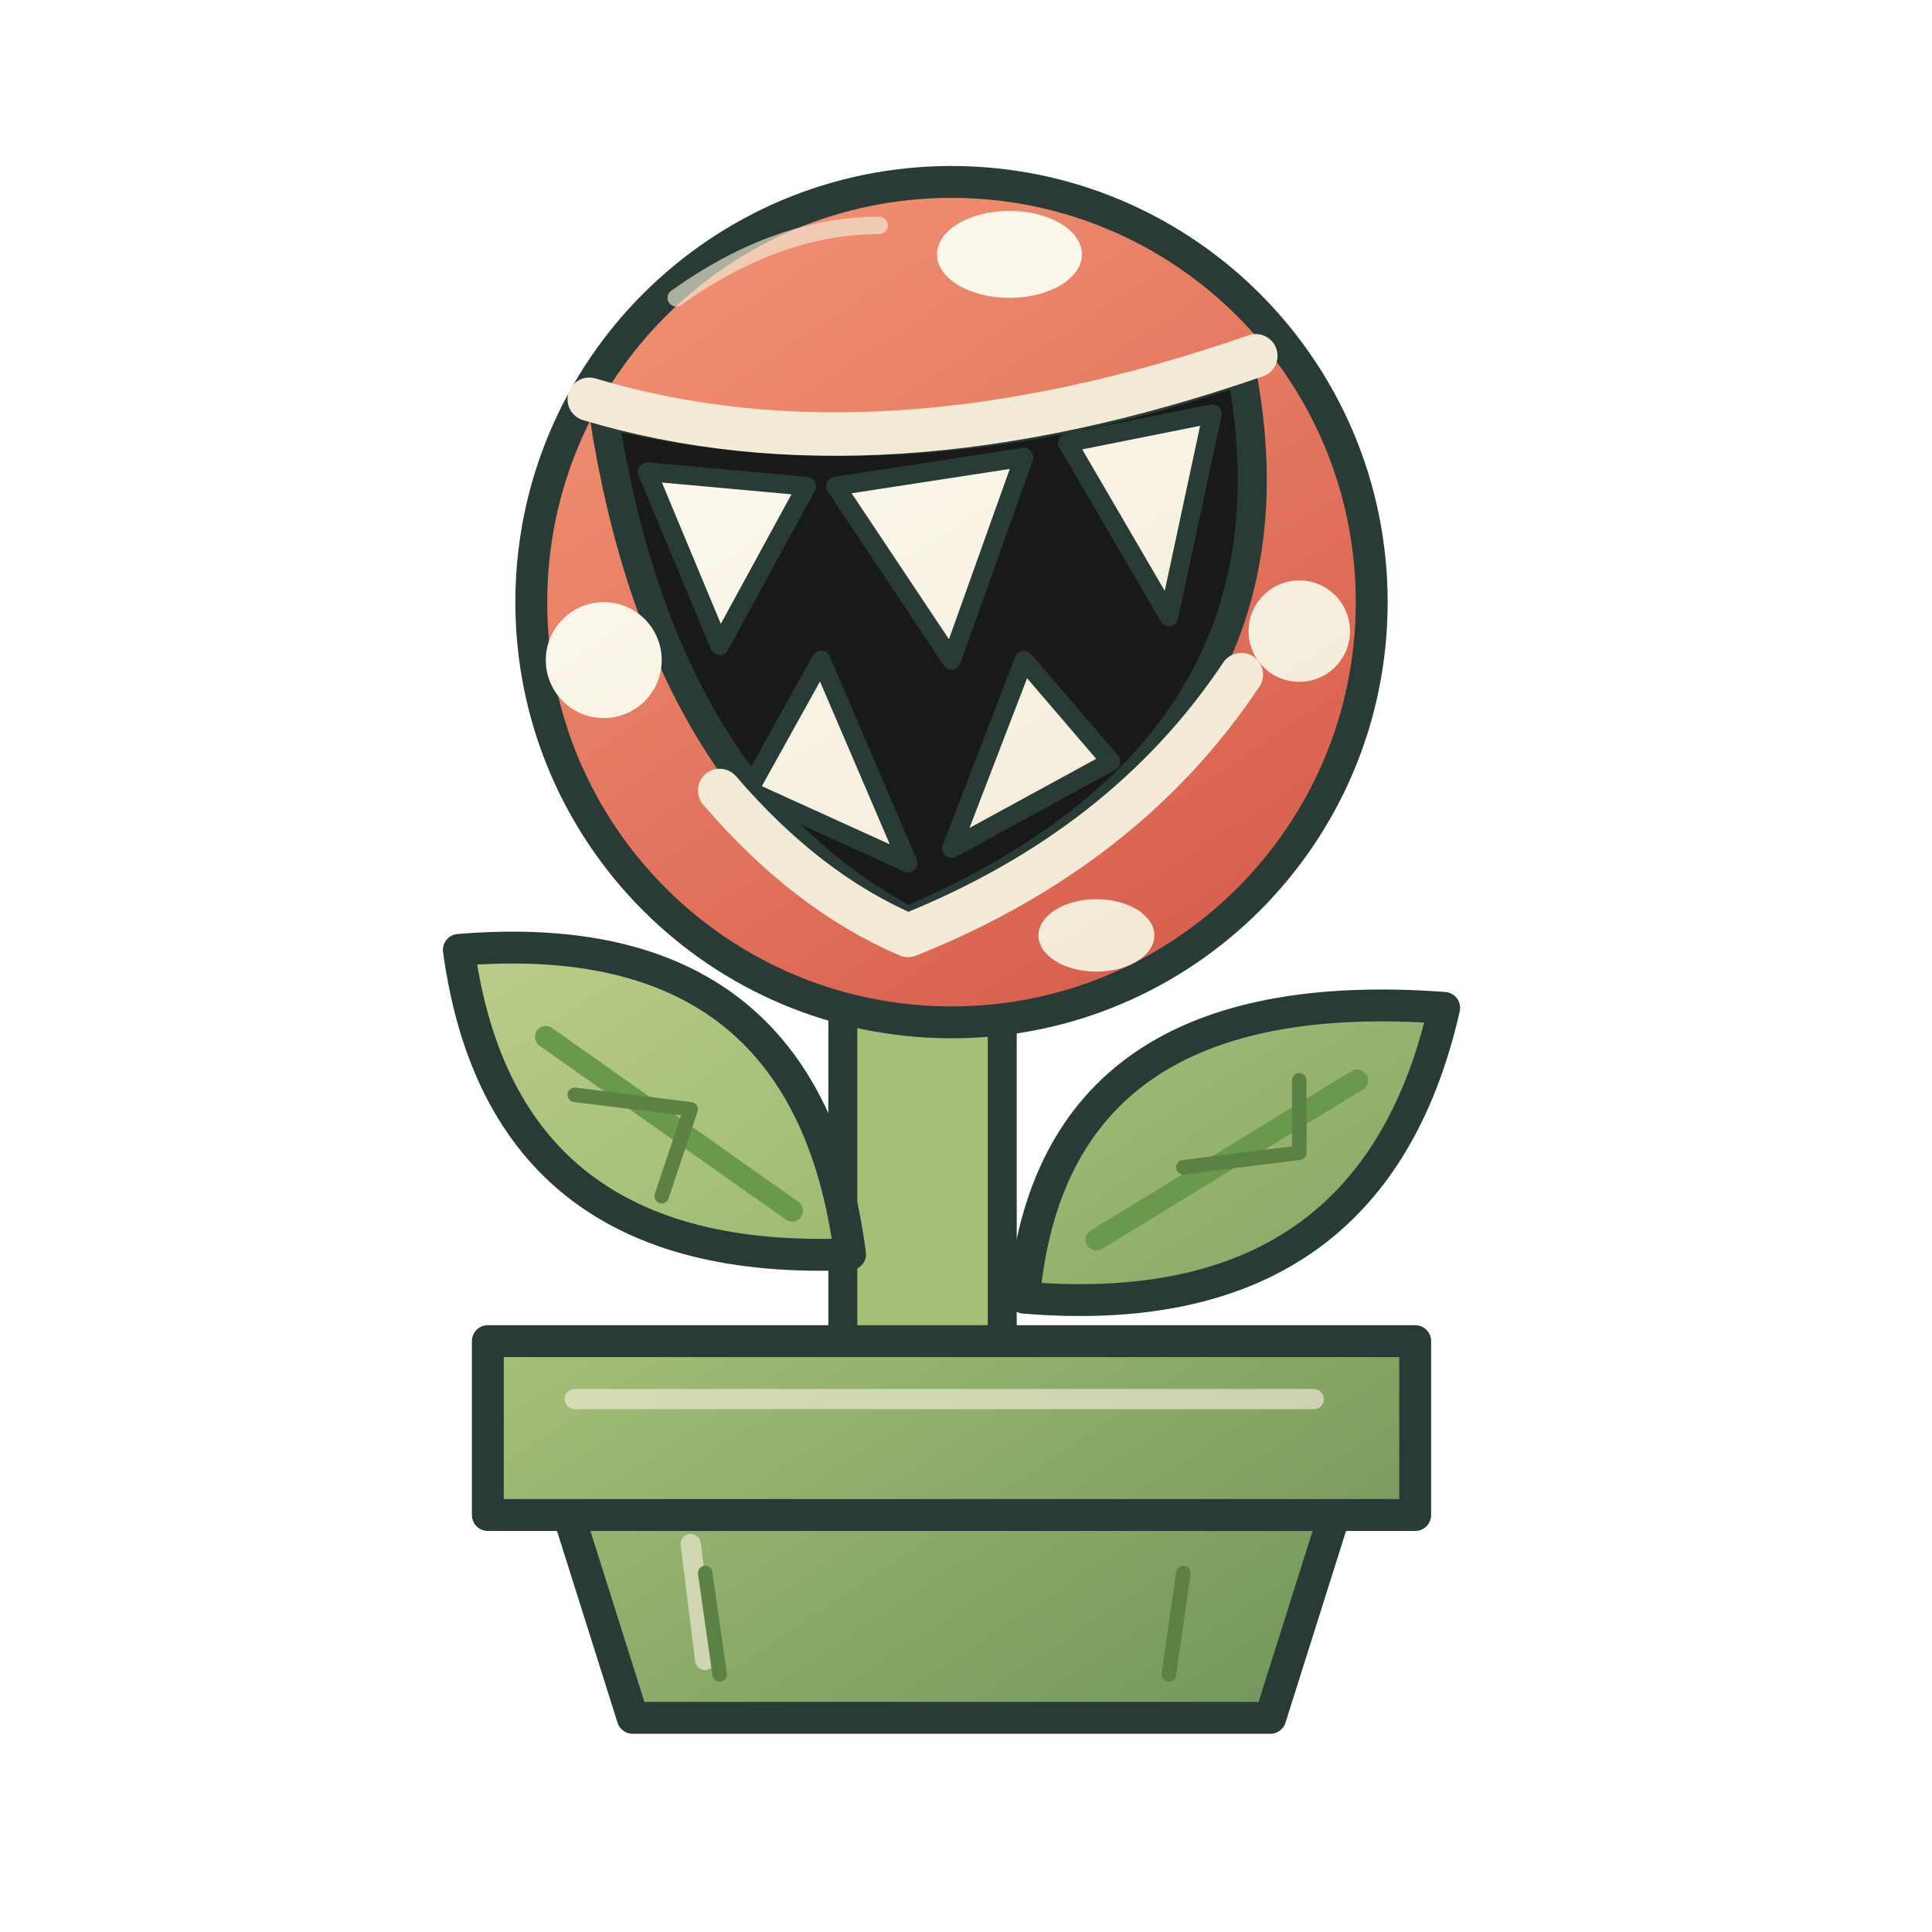
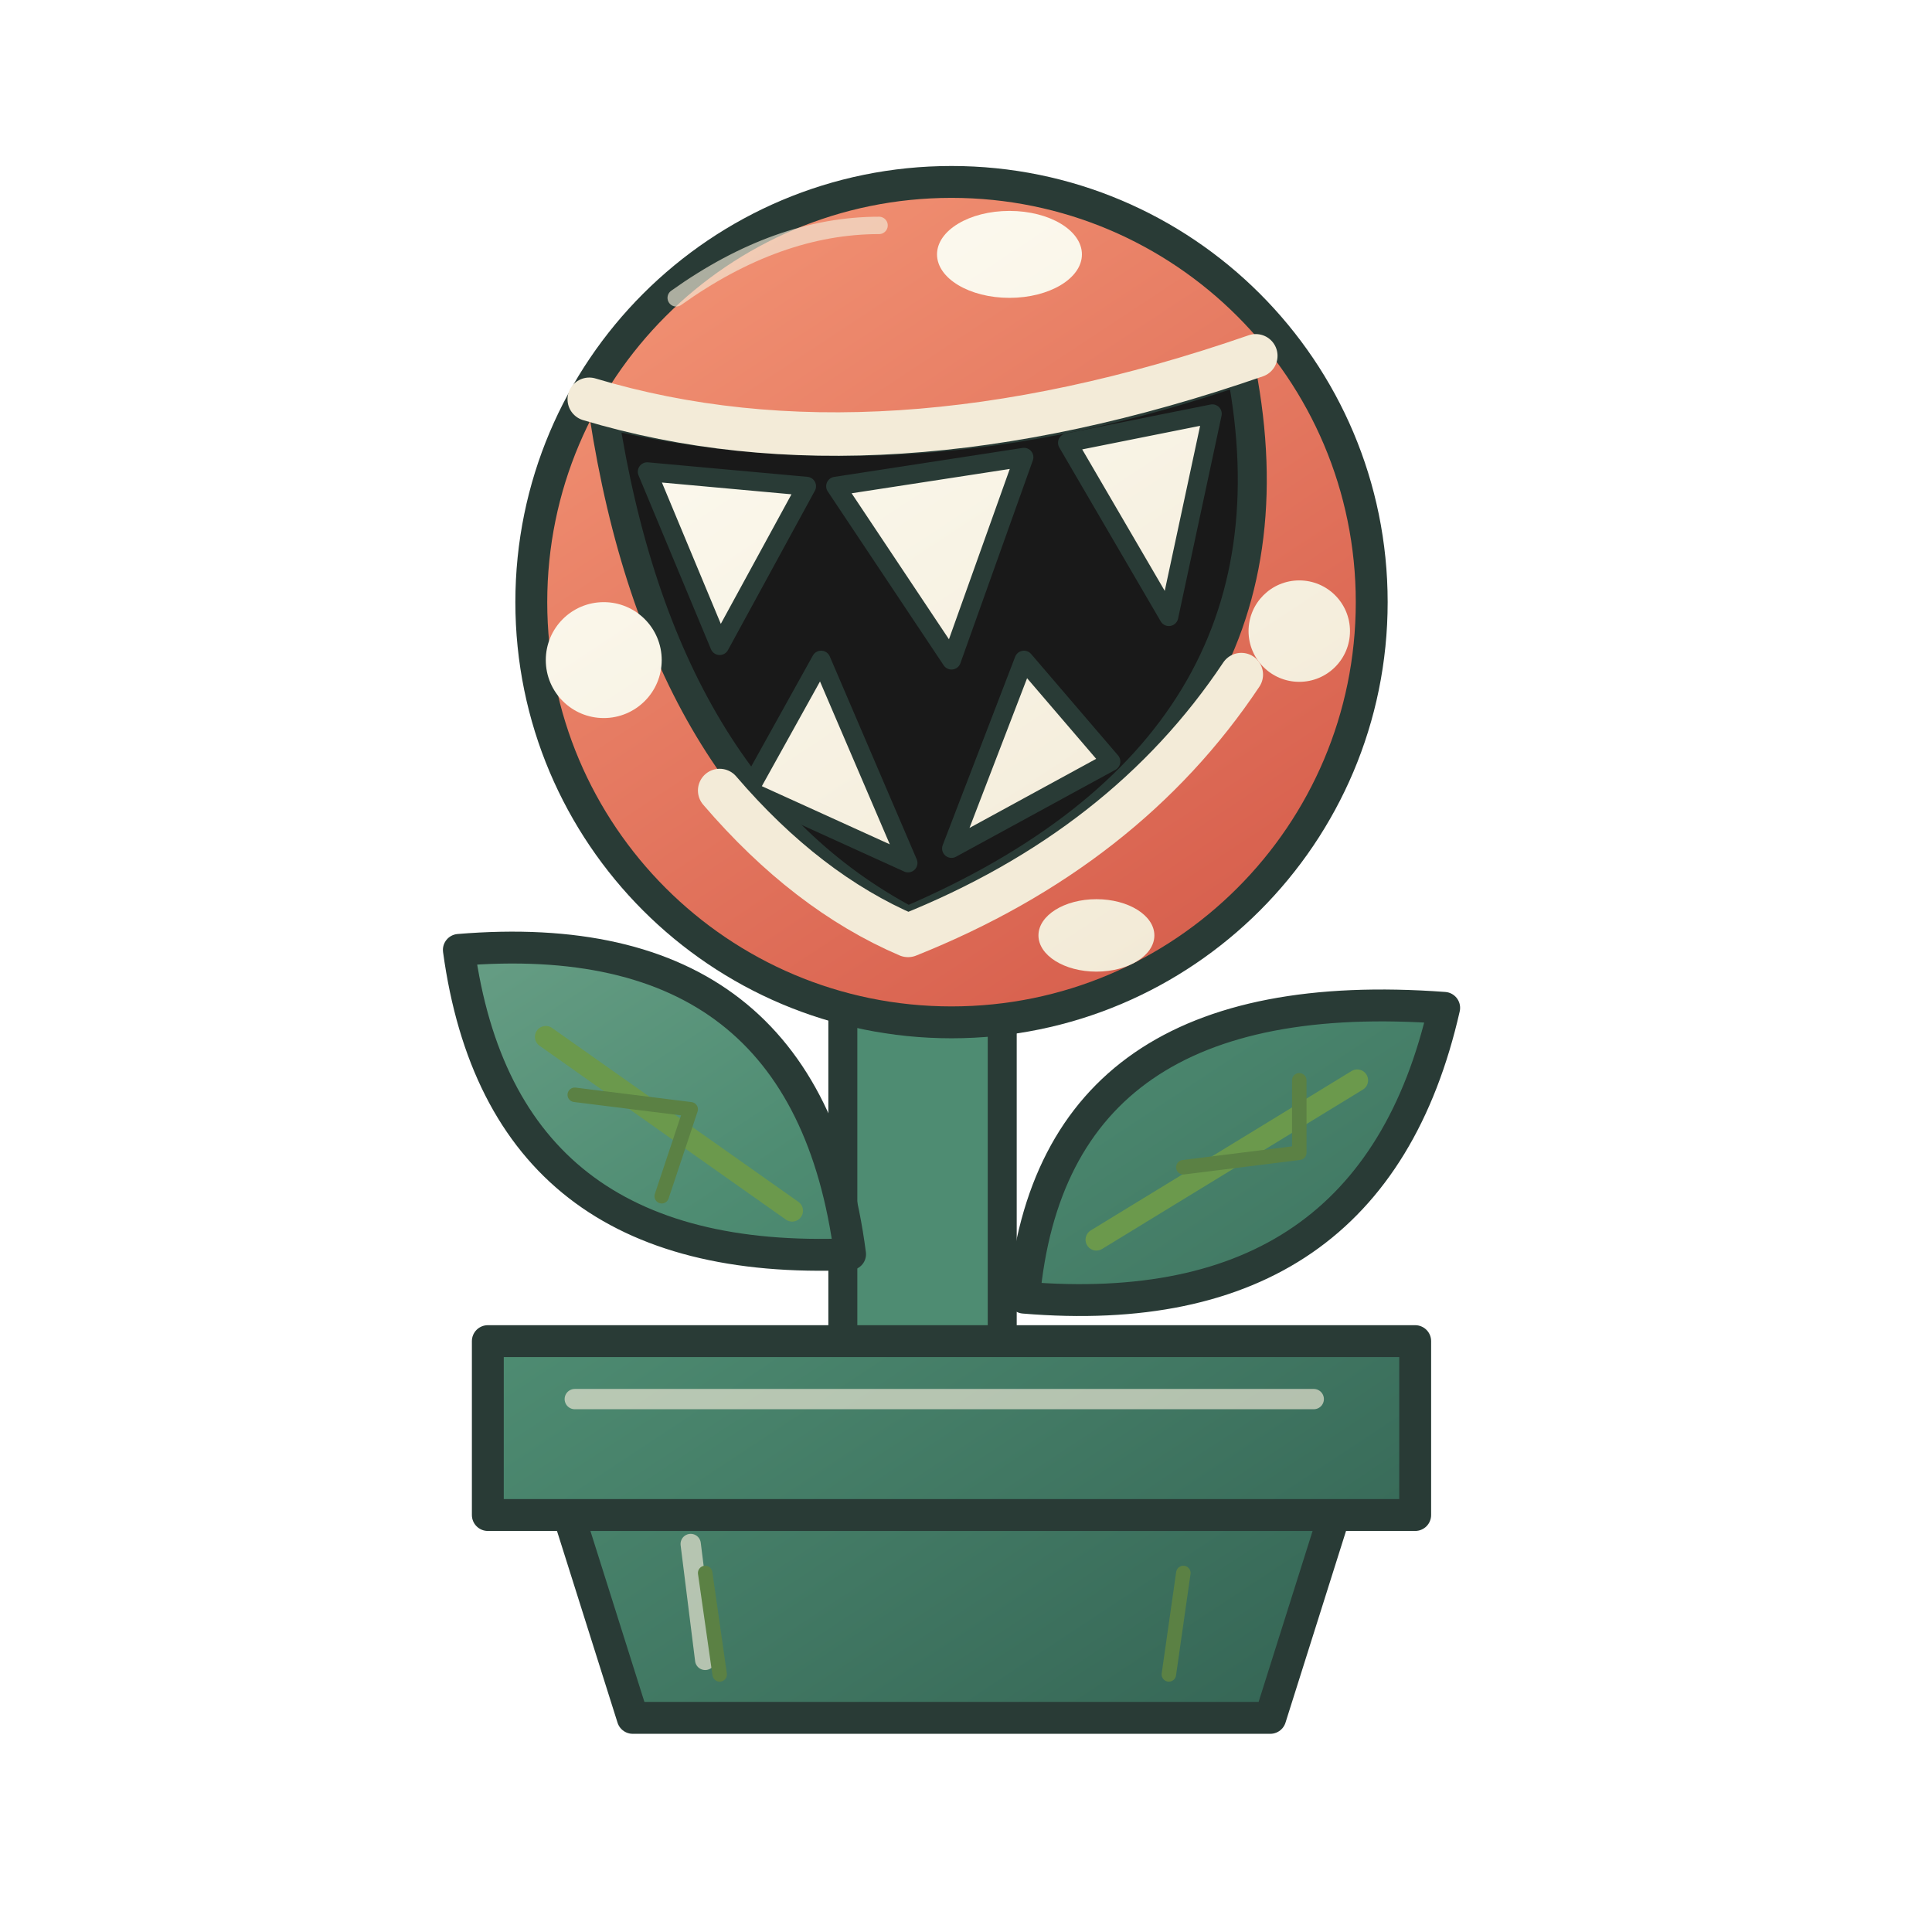
<svg xmlns="http://www.w3.org/2000/svg" width="120" height="120" class="avatar fan-avatar " viewBox="0 0 120 120" fill="none" stroke="#293b36" stroke-width="2.2" stroke-linecap="round" stroke-linejoin="round" aria-hidden="true">
  <defs>
-     <linearGradient id="p-_R_0_-b5d66b" x1="22" y1="12" x2="88" y2="112" gradientUnits="userSpaceOnUse">
-       <stop stop-color="#dce5ad" />
-       <stop offset=".55" stop-color="#a6bf76" />
-       <stop offset="1" stop-color="#6f955b" />
+     <linearGradient id="p-_R_0_-168a55" x1="22" y1="12" x2="88" y2="112" gradientUnits="userSpaceOnUse">
+       <stop stop-color="#91bca5" />
+       <stop offset=".55" stop-color="#4e8c72" />
+       <stop offset="1" stop-color="#346454" />
    </linearGradient>
    <linearGradient id="p-_R_0_-f44735" x1="22" y1="12" x2="88" y2="112" gradientUnits="userSpaceOnUse">
      <stop stop-color="#f59878" />
      <stop offset=".55" stop-color="#d96350" />
      <stop offset="1" stop-color="#ab443e" />
    </linearGradient>
    <linearGradient id="p-_R_0_-fffdf4" x1="22" y1="12" x2="88" y2="112" gradientUnits="userSpaceOnUse">
      <stop stop-color="#fffef6" />
      <stop offset=".55" stop-color="#f3ebd8" />
      <stop offset="1" stop-color="#dfd1b4" />
    </linearGradient>
  </defs>
  <g data-portrait-drawing="" transform="translate(6 5) scale(.9)">
    <path d="M57 91V60" fill="none" stroke="#293b36" stroke-width="13" />
-     <path d="M57 91V60" fill="none" stroke="#a6bf76" stroke-width="9" />
-     <path d="M52 81q-24 1-27-21 24-2 27 21zm12 3q2-22 29-20-5 22-29 20z" fill="url(#p-_R_0_-b5d66b)" />
+     <path d="M57 91V60" fill="none" stroke="#4e8c72" stroke-width="9" />
+     <path d="M52 81q-24 1-27-21 24-2 27 21zm12 3q2-22 29-20-5 22-29 20z" fill="url(#p-_R_0_-168a55)" />
    <path d="m31 66 17 12m21 2 18-11" fill="none" stroke="#6b994c" stroke-width="1.5" />
-     <path d="M31 94h56l-6 19H37z" fill="url(#p-_R_0_-b5d66b)" />
-     <path d="M27 87h64v12H27z" fill="url(#p-_R_0_-b5d66b)" />
+     <path d="M31 94h56l-6 19H37z" fill="url(#p-_R_0_-168a55)" />
+     <path d="M27 87h64v12H27z" fill="url(#p-_R_0_-168a55)" />
    <path d="M33 91h51m-43 10 1 8" fill="none" stroke="#f3ebd8" stroke-width="1.4" opacity=".65" />
    <circle cx="59" cy="36" r="29" fill="url(#p-_R_0_-f44735)" />
    <path d="M35 23q21 5 44-3 5 26-23 38-17-9-21-35z" fill="#191919" stroke-width="2" />
    <g fill="url(#p-_R_0_-fffdf4)" stroke-width="1.3">
      <path d="m38 27 5 12 6-11zM51 28l8 12 5-14zM67 25l7 12 3-14zM45 49l5-9 6 14zM59 53l5-13 6 7z" />
    </g>
    <path d="M34 22q20 6 46-3M43 49q6 7 13 10 15-6 23-18" fill="none" stroke="#f3ebd8" stroke-width="3" />
    <g fill="url(#p-_R_0_-fffdf4)" stroke="none">
      <circle cx="35" cy="40" r="4" />
      <ellipse cx="63" cy="12" rx="5" ry="3" />
      <circle cx="83" cy="38" r="3.5" />
      <ellipse cx="69" cy="59" rx="4" ry="2.5" />
    </g>
    <path d="M40 15q7-5 14-5" fill="none" stroke="#f3ebd8" stroke-width="1.2" opacity=".65" />
    <path d="m33 70 8 1-2 6m36-2 8-1 0-5M42 103l1 7m32-7-1 7" fill="none" stroke="#5b8144" stroke-width="1" />
  </g>
</svg>
